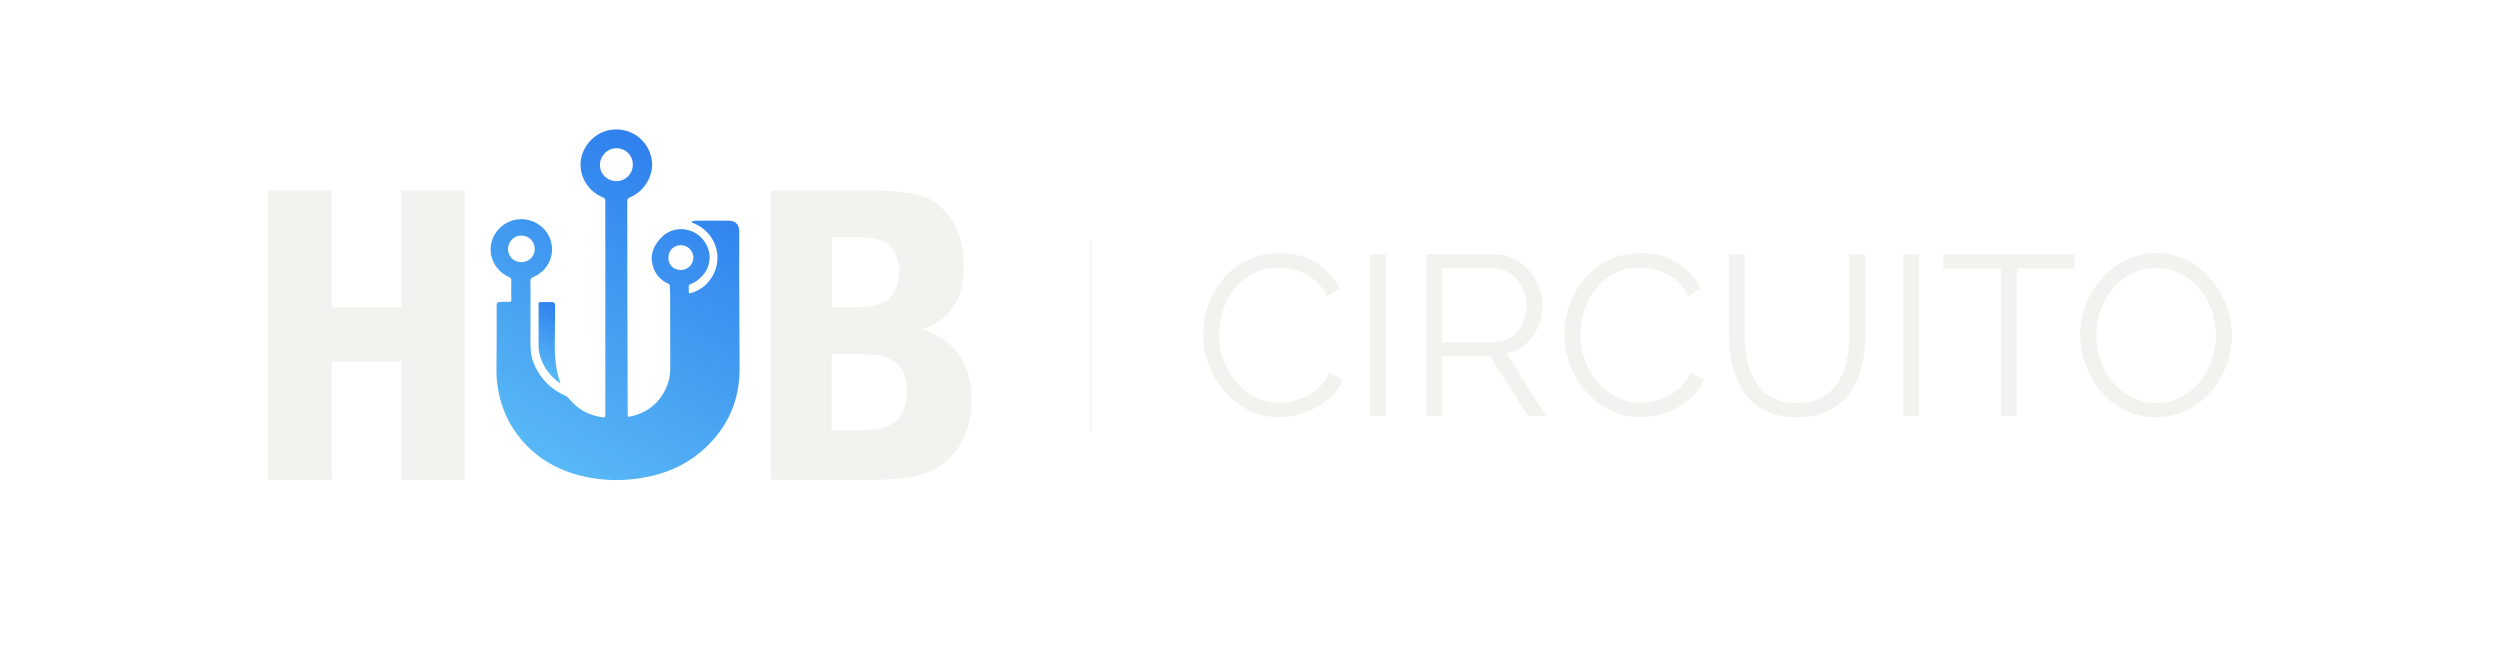
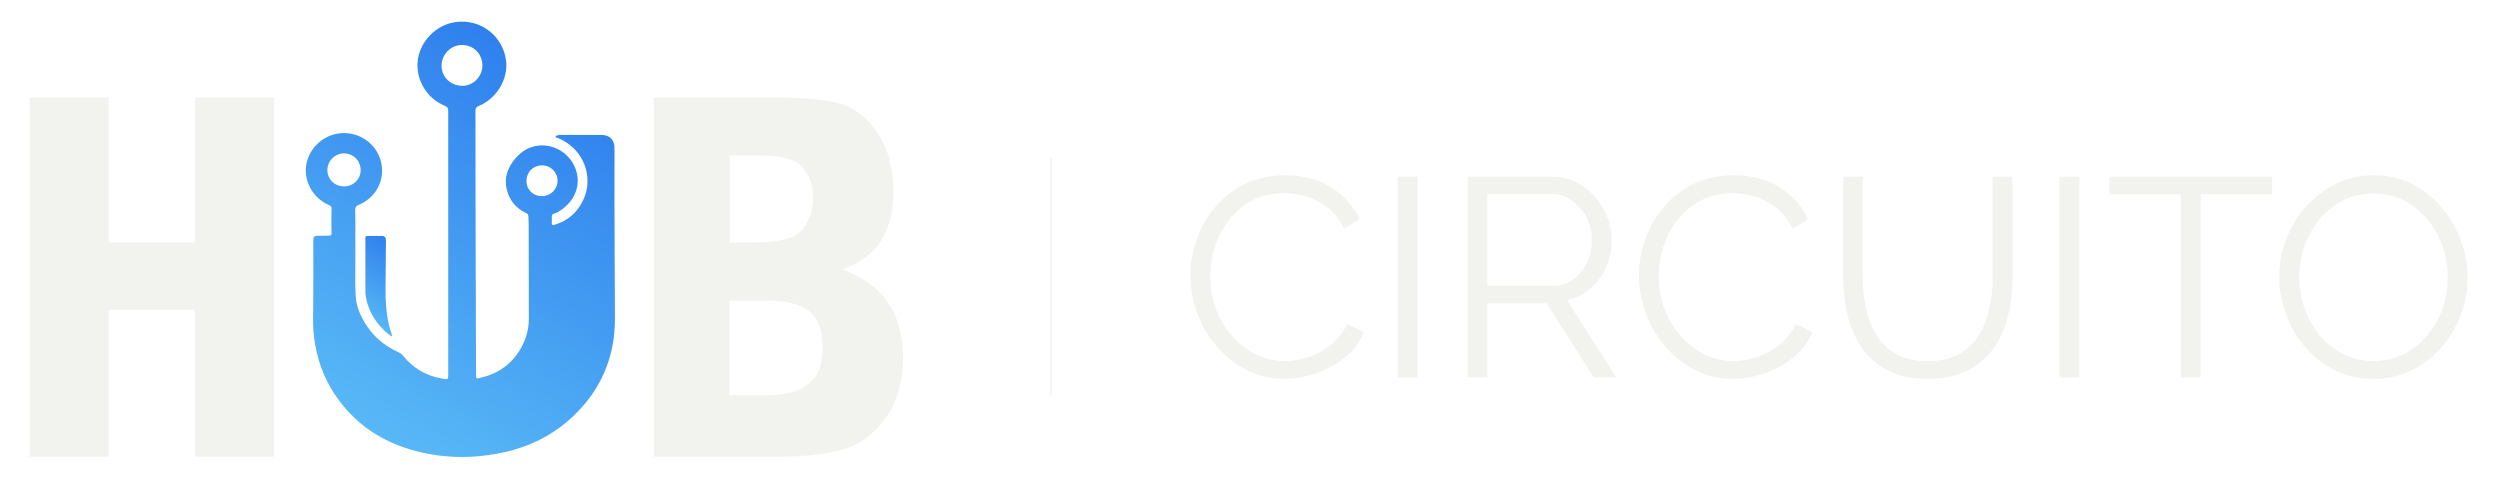
- <svg xmlns="http://www.w3.org/2000/svg" version="1.1" id="Camada_1" x="0px" y="0px" viewBox="0 0 2098.1 551.5" style="enable-background:new 0 0 2098.1 551.5;" xml:space="preserve">
+ <svg xmlns="http://www.w3.org/2000/svg" version="1.1" id="Camada_1" x="0px" y="0px" viewBox="205 94 1690 324" style="enable-background:new 0 0 2098.1 551.5;" xml:space="preserve">
  <style type="text/css">
	.st0{fill:url(#SVGID_1_);}
	.st1{fill:url(#SVGID_2_);}
	.st2{fill:none;stroke:#F2F2EE;stroke-miterlimit:10;}
	.st3{fill:#F2F2EE;}
	.st4{fill:url(#SVGID_3_);}
	.st5{fill:url(#SVGID_4_);}
	.st6{fill:none;stroke:#0C0E3D;stroke-miterlimit:10;}
	.st7{fill:#0C0E3D;}
</style>
  <g>
    <g>
      <linearGradient id="SVGID_1_" gradientUnits="userSpaceOnUse" x1="450.372" y1="382.431" x2="587.665" y2="144.633">
        <stop offset="2.445319e-07" style="stop-color:#58B8F6" />
        <stop offset="1" style="stop-color:#2F80ED" />
      </linearGradient>
      <path class="st0" d="M508,258.2c0-29.8,0-59.7,0-89.5c0-1.7-0.6-2.4-2.1-3.1c-12.1-4.8-19.7-17.2-18.6-29.9    c1.2-13.4,12.4-25.1,25.9-26.8c16.8-2.2,31.8,9.4,33.9,26.1c1.6,12.4-6.4,25.7-18.4,30.6c-1.8,0.7-2.3,1.6-2.3,3.5    c0.1,25.6,0,51.3,0.1,76.9c0.1,33.8,0.2,67.6,0.3,101.4c0,2.6,0,2.6,2.5,2.1c11.8-2.6,21.1-8.8,27.3-19.2    c3.9-6.5,5.9-13.5,5.9-21.1c0-21.1,0-42.1-0.1-63.2c0-1.8-0.2-3.7-0.2-5.5c0-1.4-0.5-2.1-1.7-2.6c-6.8-3.1-11.1-8.5-12.9-15.7    c-2-8.1,0.6-15,5.8-21.1c4.4-5.2,10-8.4,17-8.8c3.8-0.2,7.4,0.6,10.8,2.1c8.9,3.9,14.9,13.4,14.3,23c-0.5,8-4.8,14-11.2,18.6    c-1.5,1-3,1.9-4.7,2.4c-1.1,0.3-1.6,0.9-1.6,2.2c0.1,1.4,0.1,2.7,0,4.1c-0.1,1.4,0.6,1.6,1.7,1.3c6.1-1.8,11.3-5,15.3-10    c13.5-16.6,7.1-40.6-12.9-48.7c-0.6-0.2-1.6-0.2-1.5-1c0.1-0.7,1.1-0.7,1.7-0.9c0.8-0.3,1.7-0.2,2.5-0.2c8.9,0,17.7,0,26.6,0    c5.8,0,9,3.2,9,9c0,23.6-0.1,47.3,0.1,70.9c0.1,14.8,0.2,29.7,0.2,44.5c0,26.1-9.6,48.2-28.6,66.1c-13.1,12.3-28.7,20.1-46.2,24    c-20,4.4-40,4.4-59.8-0.8c-23-6-41.7-18.5-55-38.6c-7.6-11.4-11.9-24.1-13.7-37.6c-0.9-6.4-0.8-12.7-0.7-19.1    c0.2-15.1,0.1-30.3,0.1-45.4c0-0.7,0-1.5,0-2.2c0.1-1.8,0.7-2.5,2.5-2.6c2.7-0.1,5.3-0.1,8-0.1c1.4,0,1.9-0.4,1.8-1.8    c-0.1-5.5-0.1-11,0-16.5c0-1.3-0.5-1.9-1.7-2.4c-9.4-3.9-15.8-13.6-15.7-23.6c0.2-13.2,11.1-24.2,24.2-25    c13.2-0.8,26,8.6,27.3,23.3c0.9,10-4.6,20.6-15.7,25.2c-1.8,0.7-2.4,1.6-2.4,3.5c0.2,6.3,0.2,12.6,0.1,18.9c0,6.9,0.1,13.8,0,20.7    c-0.1,6.3-0.1,12.7,0.3,19c0.4,6.3,2.8,12,6,17.4c5.5,9.2,13.2,15.8,22.9,20.1c1.1,0.5,2,1.1,2.8,2.1c7,8.7,16,14,27.1,15.8    c3.6,0.6,3.7,0.6,3.7-3C508,317.2,508,287.7,508,258.2C508,258.2,508,258.2,508,258.2z M531.1,138.1c-0.1-7.9-6.2-13.8-14-13.7    c-7.5,0.1-13.7,6.6-13.6,14.2c0.1,7.7,6.3,13.5,14.3,13.4C525.1,151.9,531.2,145.6,531.1,138.1z M437.6,220    c6.2,0,11.2-4.8,11.2-10.9c0-6.4-4.8-11.3-11.1-11.4c-6.2-0.1-11.3,5-11.4,11.2C426.3,215.2,431.2,220,437.6,220z M571.4,205.8    c-6,0-10.5,4.5-10.5,10.6c0,5.9,4.5,10.2,10.4,10.2c5.9,0,10.6-4.6,10.6-10.4C581.9,210.4,577.3,205.8,571.4,205.8z" />
      <linearGradient id="SVGID_2_" gradientUnits="userSpaceOnUse" x1="448.707" y1="309.19" x2="476.731" y2="260.651">
        <stop offset="2.445319e-07" style="stop-color:#58B8F6" />
        <stop offset="1" style="stop-color:#2F80ED" />
      </linearGradient>
      <path class="st1" d="M470,321.5c-2.2-1.3-4-2.8-5.6-4.4c-6.8-6.7-11.1-14.6-12.3-24.1c-0.1-0.7-0.1-1.5-0.1-2.2    c0-11.7,0-23.4,0-35c0-2.2,0.1-2.3,2.3-2.3c2.7,0,5.3,0,8,0c3,0,3.6,0.7,3.6,3.6c-0.1,10.8-0.2,21.7-0.3,32.5    c0,7.4,0.4,14.9,1.9,22.2c0.6,2.7,1.3,5.3,2.2,7.9C469.9,320.1,470.3,320.6,470,321.5z" />
    </g>
    <g>
      <line class="st2" x1="915.5" y1="200.8" x2="915.5" y2="361.8" />
    </g>
    <g>
      <g>
        <path class="st3" d="M225,159.9h53.4v98h58.4v-98h53.4v242.8h-53.4v-99.3h-58.4v99.3H225V159.9z" />
        <path class="st3" d="M647,159.9h82.9c19.5,0,34.1,1.5,44,4.6c9.9,3.1,18.2,9.8,24.9,20.3c6.7,10.4,10.1,23.4,10.1,39     c0,27.2-11.6,44.6-34.7,52.3c27.5,9.7,41.3,29.6,41.3,59.6c0,15.8-3.7,29.1-11.2,39.9c-7.5,10.9-16.7,18.1-27.7,21.7     c-11,3.6-26.5,5.4-46.7,5.4H647V159.9z M698.2,257.9h17.3c17.2,0,28-3.1,32.5-9.3c4.4-6.2,6.7-13.2,6.7-21.2     c0-7.4-2.2-13.9-6.7-19.7c-4.4-5.8-14-8.6-28.6-8.6h-21.2V257.9z M698.2,361.1h26.2c24.6,0,36.8-10.6,36.8-31.8     c0-11.8-3.1-20.1-9.2-24.9c-6.1-4.8-15.3-7.2-27.7-7.2h-26.2V361.1z" />
      </g>
    </g>
    <g>
      <path class="st3" d="M1009.7,280.2c0-8.3,1.4-16.4,4.3-24.4c2.9-8,7-15.2,12.5-21.8c5.5-6.6,12.2-11.8,20.3-15.7    c8-3.9,17.1-5.8,27.3-5.8c12.1,0,22.5,2.8,31,8.3c8.6,5.5,14.9,12.6,19,21.3l-10.5,6.5c-2.9-6-6.6-10.7-11.1-14.2    c-4.5-3.5-9.2-6-14.2-7.5c-5-1.5-10-2.3-15-2.3c-8.2,0-15.4,1.6-21.6,4.9c-6.2,3.2-11.5,7.6-15.8,13c-4.3,5.4-7.5,11.5-9.6,18.2    c-2.2,6.7-3.2,13.5-3.2,20.3c0,7.5,1.3,14.7,3.8,21.6c2.5,6.9,6.1,13,10.7,18.2c4.6,5.3,10,9.5,16.1,12.6    c6.2,3.1,12.9,4.7,20.2,4.7c5.1,0,10.3-0.9,15.7-2.7c5.3-1.8,10.3-4.5,15-8.2c4.6-3.7,8.4-8.5,11.2-14.3l11.1,5.7    c-2.8,6.8-7.1,12.5-13,17.2c-5.9,4.7-12.4,8.3-19.6,10.7c-7.2,2.4-14.2,3.6-21.1,3.6c-9.3,0-17.8-2-25.6-6    c-7.8-4-14.5-9.4-20.2-16c-5.7-6.7-10-14.2-13.1-22.5C1011.2,297.1,1009.7,288.7,1009.7,280.2z" />
      <path class="st3" d="M1149.8,349.1V213.5h13.4v135.7H1149.8z" />
      <path class="st3" d="M1197.1,349.1V213.5h57.3c5.9,0,11.2,1.2,16,3.6c4.8,2.4,9.1,5.7,12.7,9.8c3.6,4.1,6.4,8.7,8.4,13.8    c2,5,3,10.2,3,15.4c0,6.5-1.2,12.6-3.7,18.3c-2.5,5.7-6,10.6-10.5,14.5c-4.5,3.9-9.8,6.6-16,7.8l33.2,52.4h-15.1l-31.9-50.1h-40.1    v50.1H1197.1z M1210.5,287.2h44.3c5.3,0,10-1.5,13.9-4.4c3.9-2.9,7-6.8,9.2-11.6c2.2-4.8,3.2-9.8,3.2-15.2    c0-5.5-1.2-10.5-3.7-15.2c-2.5-4.6-5.8-8.4-9.9-11.3c-4.1-2.9-8.8-4.3-13.9-4.3h-43.2V287.2z" />
      <path class="st3" d="M1312.9,280.2c0-8.3,1.4-16.4,4.3-24.4c2.9-8,7-15.2,12.5-21.8c5.5-6.6,12.2-11.8,20.3-15.7    c8-3.9,17.1-5.8,27.3-5.8c12.1,0,22.5,2.8,31,8.3c8.6,5.5,14.9,12.6,19,21.3l-10.5,6.5c-2.9-6-6.6-10.7-11.1-14.2    c-4.5-3.5-9.2-6-14.2-7.5c-5-1.5-10-2.3-15-2.3c-8.2,0-15.4,1.6-21.6,4.9c-6.2,3.2-11.5,7.6-15.8,13c-4.3,5.4-7.5,11.5-9.6,18.2    c-2.2,6.7-3.2,13.5-3.2,20.3c0,7.5,1.3,14.7,3.8,21.6c2.5,6.9,6.1,13,10.7,18.2c4.6,5.3,10,9.5,16.1,12.6    c6.2,3.1,12.9,4.7,20.2,4.7c5.1,0,10.3-0.9,15.7-2.7c5.3-1.8,10.3-4.5,15-8.2c4.6-3.7,8.4-8.5,11.2-14.3l11.1,5.7    c-2.8,6.8-7.1,12.5-13,17.2c-5.9,4.7-12.4,8.3-19.6,10.7c-7.2,2.4-14.2,3.6-21.1,3.6c-9.3,0-17.8-2-25.6-6    c-7.8-4-14.5-9.4-20.2-16c-5.7-6.7-10-14.2-13.1-22.5C1314.5,297.1,1312.9,288.7,1312.9,280.2z" />
      <path class="st3" d="M1508.2,350.1c-10.7,0-19.7-1.9-27.1-5.7c-7.4-3.8-13.2-8.9-17.6-15.4c-4.3-6.4-7.5-13.7-9.5-21.9    c-2-8.2-3-16.6-3-25.2v-68.4h13.2v68.4c0,7,0.7,13.9,2.2,20.6c1.5,6.8,3.9,12.8,7.2,18.2c3.3,5.3,7.8,9.6,13.4,12.7    c5.6,3.1,12.6,4.7,21,4.7c8.7,0,15.8-1.6,21.5-4.9c5.7-3.2,10.1-7.5,13.4-12.9c3.2-5.3,5.6-11.4,7-18.1c1.4-6.7,2.1-13.5,2.1-20.3    v-68.4h13.4v68.4c0,9-1,17.7-3.1,26c-2,8.3-5.3,15.5-9.8,21.8c-4.5,6.2-10.4,11.2-17.7,14.9    C1527.5,348.2,1518.6,350.1,1508.2,350.1z" />
      <path class="st3" d="M1597.2,349.1V213.5h13.4v135.7H1597.2z" />
      <path class="st3" d="M1740.9,225.3h-48.3v123.8h-13.4V225.3h-48.3v-11.8h110.1V225.3z" />
      <path class="st3" d="M1809.5,350.1c-9.6,0-18.2-1.9-26-5.7c-7.8-3.8-14.5-9-20.1-15.6c-5.6-6.6-9.9-13.9-13-22.2    c-3.1-8.2-4.6-16.7-4.6-25.3c0-9,1.6-17.7,4.8-25.9c3.2-8.2,7.7-15.5,13.5-22c5.8-6.4,12.6-11.5,20.3-15.3    c7.8-3.8,16.2-5.6,25.2-5.6c9.6,0,18.2,2,26,5.9c7.8,3.9,14.4,9.2,20,15.9c5.5,6.6,9.8,14,12.9,22.2c3.1,8.2,4.6,16.5,4.6,25    c0,9-1.6,17.7-4.8,25.9c-3.2,8.2-7.6,15.5-13.4,22c-5.7,6.4-12.5,11.5-20.3,15.2C1827,348.2,1818.5,350.1,1809.5,350.1z     M1759.3,281.3c0,7.4,1.2,14.5,3.6,21.3c2.4,6.8,5.9,12.9,10.3,18.2c4.5,5.3,9.8,9.5,16,12.6c6.2,3.1,13,4.7,20.3,4.7    c7.8,0,14.7-1.6,20.9-4.9c6.2-3.2,11.5-7.6,15.9-13c4.4-5.4,7.7-11.5,10-18.2c2.3-6.8,3.4-13.6,3.4-20.6c0-7.4-1.2-14.5-3.6-21.2    c-2.4-6.7-5.9-12.8-10.4-18.2c-4.5-5.3-9.8-9.6-16-12.6c-6.1-3.1-12.9-4.6-20.3-4.6c-7.6,0-14.6,1.6-20.7,4.8    c-6.2,3.2-11.5,7.5-15.9,12.9c-4.4,5.4-7.8,11.5-10.1,18.2C1760.4,267.4,1759.3,274.3,1759.3,281.3z" />
    </g>
  </g>
  <g>
    <g>
      <linearGradient id="SVGID_3_" gradientUnits="userSpaceOnUse" x1="2568.479" y1="382.431" x2="2705.771" y2="144.633">
        <stop offset="2.445319e-07" style="stop-color:#58B8F6" />
        <stop offset="1" style="stop-color:#2F80ED" />
      </linearGradient>
      <path class="st4" d="M2626.1,258.2c0-29.8,0-59.7,0-89.5c0-1.7-0.6-2.4-2.1-3.1c-12.1-4.8-19.7-17.2-18.6-29.9    c1.2-13.4,12.4-25.1,25.9-26.8c16.8-2.2,31.8,9.4,33.9,26.1c1.6,12.4-6.4,25.7-18.4,30.6c-1.8,0.7-2.3,1.6-2.3,3.5    c0.1,25.6,0,51.3,0.1,76.9c0.1,33.8,0.2,67.6,0.3,101.4c0,2.6,0,2.6,2.5,2.1c11.8-2.6,21.1-8.8,27.3-19.2    c3.9-6.5,5.9-13.5,5.9-21.1c0-21.1,0-42.1-0.1-63.2c0-1.8-0.2-3.7-0.2-5.5c0-1.4-0.5-2.1-1.7-2.6c-6.8-3.1-11.1-8.5-12.9-15.7    c-2-8.1,0.6-15,5.8-21.1c4.4-5.2,10-8.4,17-8.8c3.8-0.2,7.4,0.6,10.8,2.1c8.9,3.9,14.9,13.4,14.3,23c-0.5,8-4.8,14-11.2,18.6    c-1.5,1-3,1.9-4.7,2.4c-1.1,0.3-1.6,0.9-1.6,2.2c0.1,1.4,0.1,2.7,0,4.1c-0.1,1.4,0.6,1.6,1.7,1.3c6.1-1.8,11.3-5,15.3-10    c13.5-16.6,7.1-40.6-12.9-48.7c-0.6-0.2-1.6-0.2-1.5-1c0.1-0.7,1.1-0.7,1.7-0.9c0.8-0.3,1.7-0.2,2.5-0.2c8.9,0,17.7,0,26.6,0    c5.8,0,9,3.2,9,9c0,23.6-0.1,47.3,0.1,70.9c0.1,14.8,0.2,29.7,0.2,44.5c0,26.1-9.6,48.2-28.6,66.1c-13.1,12.3-28.7,20.1-46.2,24    c-20,4.4-40,4.4-59.8-0.8c-23-6-41.7-18.5-55-38.6c-7.6-11.4-11.9-24.1-13.7-37.6c-0.9-6.4-0.8-12.7-0.7-19.1    c0.2-15.1,0.1-30.3,0.1-45.4c0-0.7,0-1.5,0-2.2c0.1-1.8,0.7-2.5,2.5-2.6c2.7-0.1,5.3-0.1,8-0.1c1.4,0,1.9-0.4,1.8-1.8    c-0.1-5.5-0.1-11,0-16.5c0-1.3-0.5-1.9-1.7-2.4c-9.4-3.9-15.8-13.6-15.7-23.6c0.2-13.2,11.1-24.2,24.2-25    c13.2-0.8,26,8.6,27.3,23.3c0.9,10-4.6,20.6-15.7,25.2c-1.8,0.7-2.4,1.6-2.4,3.5c0.2,6.3,0.2,12.6,0.1,18.9c0,6.9,0.1,13.8,0,20.7    c-0.1,6.3-0.1,12.7,0.3,19c0.4,6.3,2.8,12,6,17.4c5.5,9.2,13.2,15.8,22.9,20.1c1.1,0.5,2,1.1,2.8,2.1c7,8.7,16,14,27.1,15.8    c3.6,0.6,3.7,0.6,3.7-3C2626.1,317.2,2626.1,287.7,2626.1,258.2C2626.1,258.2,2626.1,258.2,2626.1,258.2z M2649.2,138.1    c-0.1-7.9-6.2-13.8-14-13.7c-7.5,0.1-13.7,6.6-13.6,14.2c0.1,7.7,6.3,13.5,14.3,13.4C2643.2,151.9,2649.3,145.6,2649.2,138.1z     M2555.7,220c6.2,0,11.2-4.8,11.2-10.9c0-6.4-4.8-11.3-11.1-11.4c-6.2-0.1-11.3,5-11.4,11.2C2544.5,215.2,2549.3,220,2555.7,220z     M2689.5,205.8c-6,0-10.5,4.5-10.5,10.6c0,5.9,4.5,10.2,10.4,10.2c5.9,0,10.6-4.6,10.6-10.4    C2700.1,210.4,2695.4,205.8,2689.5,205.8z" />
      <linearGradient id="SVGID_4_" gradientUnits="userSpaceOnUse" x1="2566.813" y1="309.19" x2="2594.837" y2="260.651">
        <stop offset="2.445319e-07" style="stop-color:#58B8F6" />
        <stop offset="1" style="stop-color:#2F80ED" />
      </linearGradient>
      <path class="st5" d="M2588.1,321.5c-2.2-1.3-4-2.8-5.6-4.4c-6.8-6.7-11.1-14.6-12.3-24.1c-0.1-0.7-0.1-1.5-0.1-2.2    c0-11.7,0-23.4,0-35c0-2.2,0.1-2.3,2.3-2.3c2.7,0,5.3,0,8,0c3,0,3.6,0.7,3.6,3.6c-0.1,10.8-0.2,21.7-0.3,32.5    c0,7.4,0.4,14.9,1.9,22.2c0.6,2.7,1.3,5.3,2.2,7.9C2588,320.1,2588.4,320.6,2588.1,321.5z" />
    </g>
    <g>
      <line class="st6" x1="3033.6" y1="200.8" x2="3033.6" y2="361.8" />
    </g>
    <g>
      <g>
        <path class="st7" d="M2343.1,159.9h53.4v98h58.4v-98h53.4v242.8h-53.4v-99.3h-58.4v99.3h-53.4V159.9z" />
        <path class="st7" d="M2765.1,159.9h82.9c19.5,0,34.1,1.5,44,4.6c9.9,3.1,18.2,9.8,24.9,20.3c6.7,10.4,10.1,23.4,10.1,39     c0,27.2-11.6,44.6-34.7,52.3c27.5,9.7,41.3,29.6,41.3,59.6c0,15.8-3.7,29.1-11.2,39.9c-7.5,10.9-16.7,18.1-27.7,21.7     c-11,3.6-26.5,5.4-46.7,5.4h-82.9V159.9z M2816.3,257.9h17.3c17.2,0,28-3.1,32.5-9.3c4.4-6.2,6.7-13.2,6.7-21.2     c0-7.4-2.2-13.9-6.7-19.7c-4.4-5.8-14-8.6-28.6-8.6h-21.2V257.9z M2816.3,361.1h26.2c24.6,0,36.8-10.6,36.8-31.8     c0-11.8-3.1-20.1-9.2-24.9c-6.1-4.8-15.3-7.2-27.7-7.2h-26.2V361.1z" />
      </g>
    </g>
    <g>
      <path class="st7" d="M3127.8,280.2c0-8.3,1.4-16.4,4.3-24.4c2.9-8,7-15.2,12.5-21.8c5.5-6.6,12.2-11.8,20.3-15.7    c8-3.9,17.1-5.8,27.3-5.8c12.1,0,22.5,2.8,31,8.3c8.6,5.5,14.9,12.6,19,21.3l-10.5,6.5c-2.9-6-6.6-10.7-11.1-14.2    c-4.5-3.5-9.2-6-14.2-7.5c-5-1.5-10-2.3-15-2.3c-8.2,0-15.4,1.6-21.6,4.9c-6.2,3.2-11.5,7.6-15.8,13c-4.3,5.4-7.5,11.5-9.6,18.2    c-2.2,6.7-3.2,13.5-3.2,20.3c0,7.5,1.3,14.7,3.8,21.6c2.5,6.9,6.1,13,10.7,18.2c4.6,5.3,10,9.5,16.1,12.6    c6.2,3.1,12.9,4.7,20.2,4.7c5.1,0,10.3-0.9,15.7-2.7c5.3-1.8,10.3-4.5,15-8.2c4.6-3.7,8.4-8.5,11.2-14.3l11.1,5.7    c-2.8,6.8-7.1,12.5-13,17.2c-5.9,4.7-12.4,8.3-19.6,10.7c-7.2,2.4-14.2,3.6-21.1,3.6c-9.3,0-17.8-2-25.6-6    c-7.8-4-14.5-9.4-20.2-16c-5.7-6.7-10-14.2-13.1-22.5C3129.3,297.1,3127.8,288.7,3127.8,280.2z" />
      <path class="st7" d="M3267.9,349.1V213.5h13.4v135.7H3267.9z" />
      <path class="st7" d="M3315.2,349.1V213.5h57.3c5.9,0,11.2,1.2,16,3.6c4.8,2.4,9.1,5.7,12.7,9.8c3.6,4.1,6.4,8.7,8.4,13.8    c2,5,3,10.2,3,15.4c0,6.5-1.2,12.6-3.7,18.3c-2.5,5.7-6,10.6-10.5,14.5c-4.5,3.9-9.8,6.6-16,7.8l33.2,52.4h-15.1l-31.9-50.1h-40.1    v50.1H3315.2z M3328.6,287.2h44.3c5.3,0,10-1.5,13.9-4.4c3.9-2.9,7-6.8,9.2-11.6c2.2-4.8,3.2-9.8,3.2-15.2    c0-5.5-1.2-10.5-3.7-15.2c-2.5-4.6-5.8-8.4-9.9-11.3c-4.1-2.9-8.8-4.3-13.9-4.3h-43.2V287.2z" />
      <path class="st7" d="M3431,280.2c0-8.3,1.4-16.4,4.3-24.4c2.9-8,7-15.2,12.5-21.8c5.5-6.6,12.2-11.8,20.3-15.7    c8-3.9,17.1-5.8,27.3-5.8c12.1,0,22.5,2.8,31,8.3c8.6,5.5,14.9,12.6,19,21.3l-10.5,6.5c-2.9-6-6.6-10.7-11.1-14.2    c-4.5-3.5-9.2-6-14.2-7.5c-5-1.5-10-2.3-15-2.3c-8.2,0-15.4,1.6-21.6,4.9c-6.2,3.2-11.5,7.6-15.8,13c-4.3,5.4-7.5,11.5-9.6,18.2    c-2.2,6.7-3.2,13.5-3.2,20.3c0,7.5,1.3,14.7,3.8,21.6c2.5,6.9,6.1,13,10.7,18.2c4.6,5.3,10,9.5,16.1,12.6    c6.2,3.1,12.9,4.7,20.2,4.7c5.1,0,10.3-0.9,15.7-2.7c5.3-1.8,10.3-4.5,15-8.2c4.6-3.7,8.4-8.5,11.2-14.3l11.1,5.7    c-2.8,6.8-7.1,12.5-13,17.2c-5.9,4.7-12.4,8.3-19.6,10.7c-7.2,2.4-14.2,3.6-21.1,3.6c-9.3,0-17.8-2-25.6-6    c-7.8-4-14.5-9.4-20.2-16c-5.7-6.7-10-14.2-13.1-22.5C3432.6,297.1,3431,288.7,3431,280.2z" />
      <path class="st7" d="M3626.3,350.1c-10.7,0-19.7-1.9-27.1-5.7c-7.4-3.8-13.2-8.9-17.6-15.4c-4.3-6.4-7.5-13.7-9.5-21.9    c-2-8.2-3-16.6-3-25.2v-68.4h13.2v68.4c0,7,0.7,13.9,2.2,20.6c1.5,6.8,3.9,12.8,7.2,18.2c3.3,5.3,7.8,9.6,13.4,12.7    c5.6,3.1,12.6,4.7,21,4.7c8.7,0,15.8-1.6,21.5-4.9c5.7-3.2,10.1-7.5,13.4-12.9c3.2-5.3,5.6-11.4,7-18.1c1.4-6.7,2.1-13.5,2.1-20.3    v-68.4h13.4v68.4c0,9-1,17.7-3.1,26c-2,8.3-5.3,15.5-9.8,21.8c-4.5,6.2-10.4,11.2-17.7,14.9    C3645.6,348.2,3636.7,350.1,3626.3,350.1z" />
      <path class="st7" d="M3715.3,349.1V213.5h13.4v135.7H3715.3z" />
      <path class="st7" d="M3859,225.3h-48.3v123.8h-13.4V225.3H3749v-11.8H3859V225.3z" />
      <path class="st7" d="M3927.6,350.1c-9.6,0-18.2-1.9-26-5.7c-7.8-3.8-14.5-9-20.1-15.6c-5.6-6.6-9.9-13.9-13-22.2    c-3.1-8.2-4.6-16.7-4.6-25.3c0-9,1.6-17.7,4.8-25.9c3.2-8.2,7.7-15.5,13.5-22c5.8-6.4,12.6-11.5,20.3-15.3    c7.8-3.8,16.2-5.6,25.2-5.6c9.6,0,18.2,2,26,5.9c7.8,3.9,14.4,9.2,20,15.9c5.5,6.6,9.8,14,12.9,22.2c3.1,8.2,4.6,16.5,4.6,25    c0,9-1.6,17.7-4.8,25.9c-3.2,8.2-7.6,15.5-13.4,22c-5.7,6.4-12.5,11.5-20.3,15.2C3945.1,348.2,3936.7,350.1,3927.6,350.1z     M3877.4,281.3c0,7.4,1.2,14.5,3.6,21.3c2.4,6.8,5.9,12.9,10.3,18.2c4.5,5.3,9.8,9.5,16,12.6c6.2,3.1,13,4.7,20.3,4.7    c7.8,0,14.7-1.6,20.9-4.9c6.2-3.2,11.5-7.6,15.9-13c4.4-5.4,7.7-11.5,10-18.2c2.3-6.8,3.4-13.6,3.4-20.6c0-7.4-1.2-14.5-3.6-21.2    c-2.4-6.7-5.9-12.8-10.4-18.2c-4.5-5.3-9.8-9.6-16-12.6c-6.1-3.1-12.9-4.6-20.3-4.6c-7.6,0-14.6,1.6-20.7,4.8    c-6.2,3.2-11.5,7.5-15.9,12.9c-4.4,5.4-7.8,11.5-10.1,18.2C3878.5,267.4,3877.4,274.3,3877.4,281.3z" />
    </g>
  </g>
</svg>
